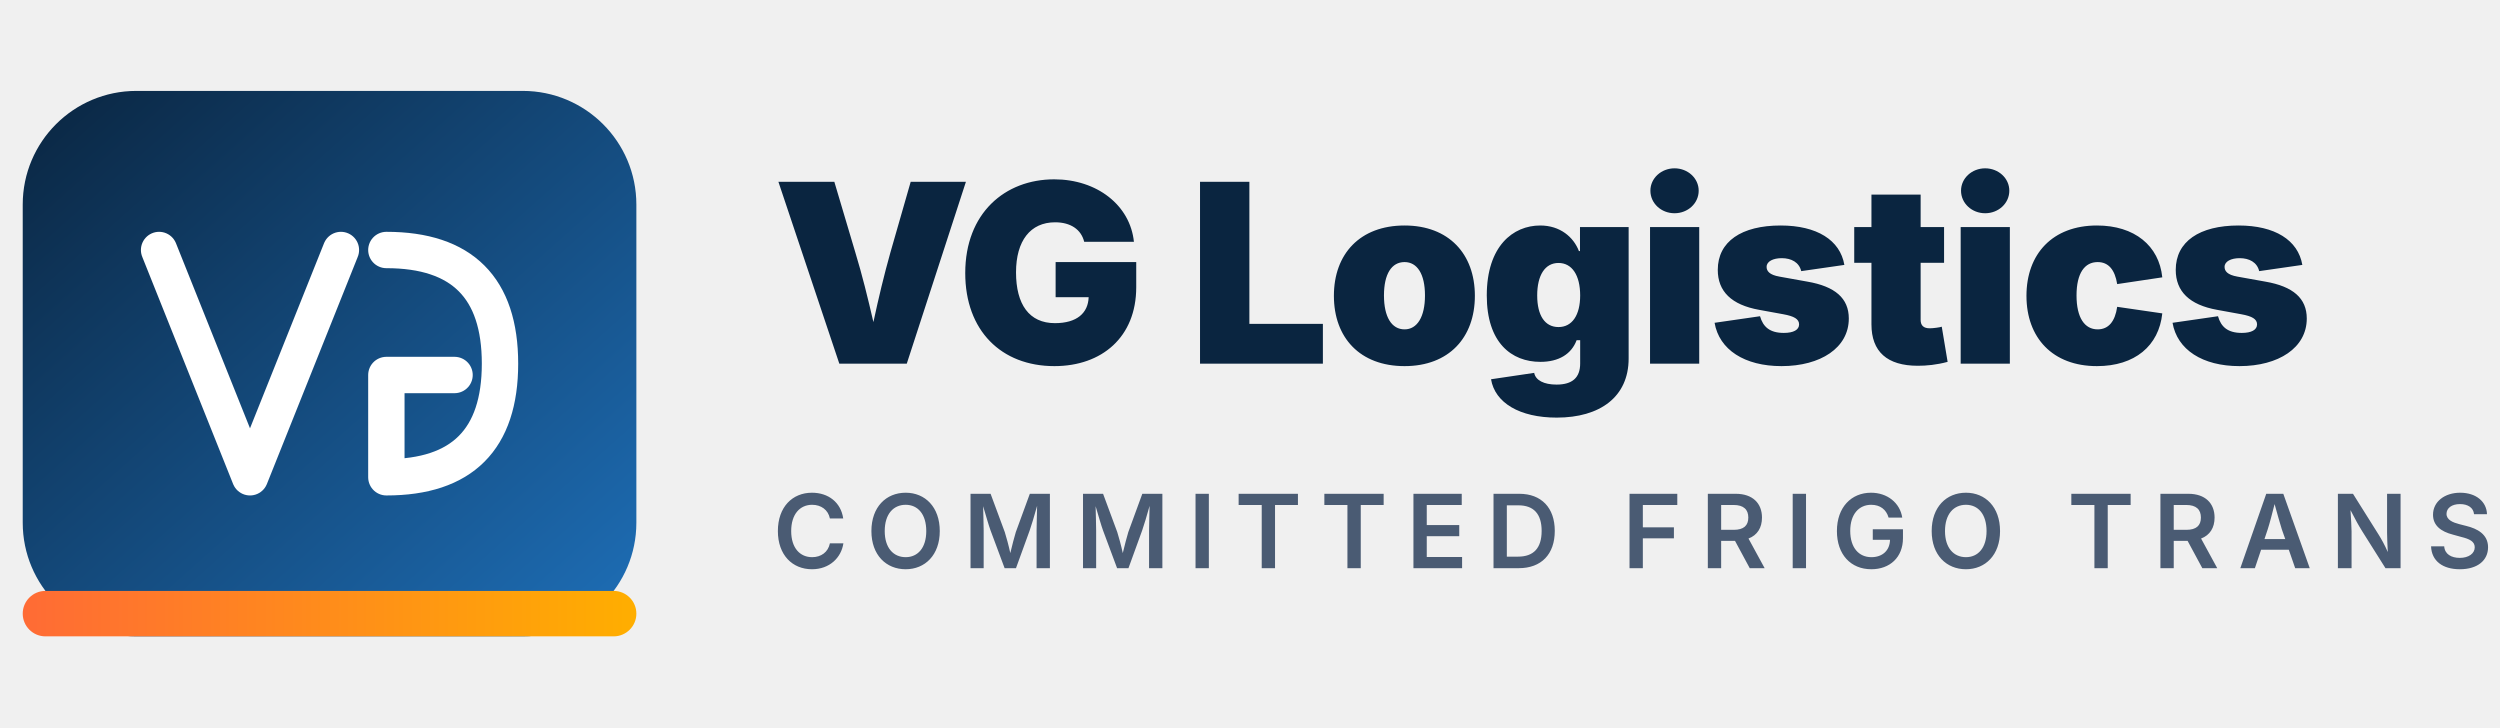
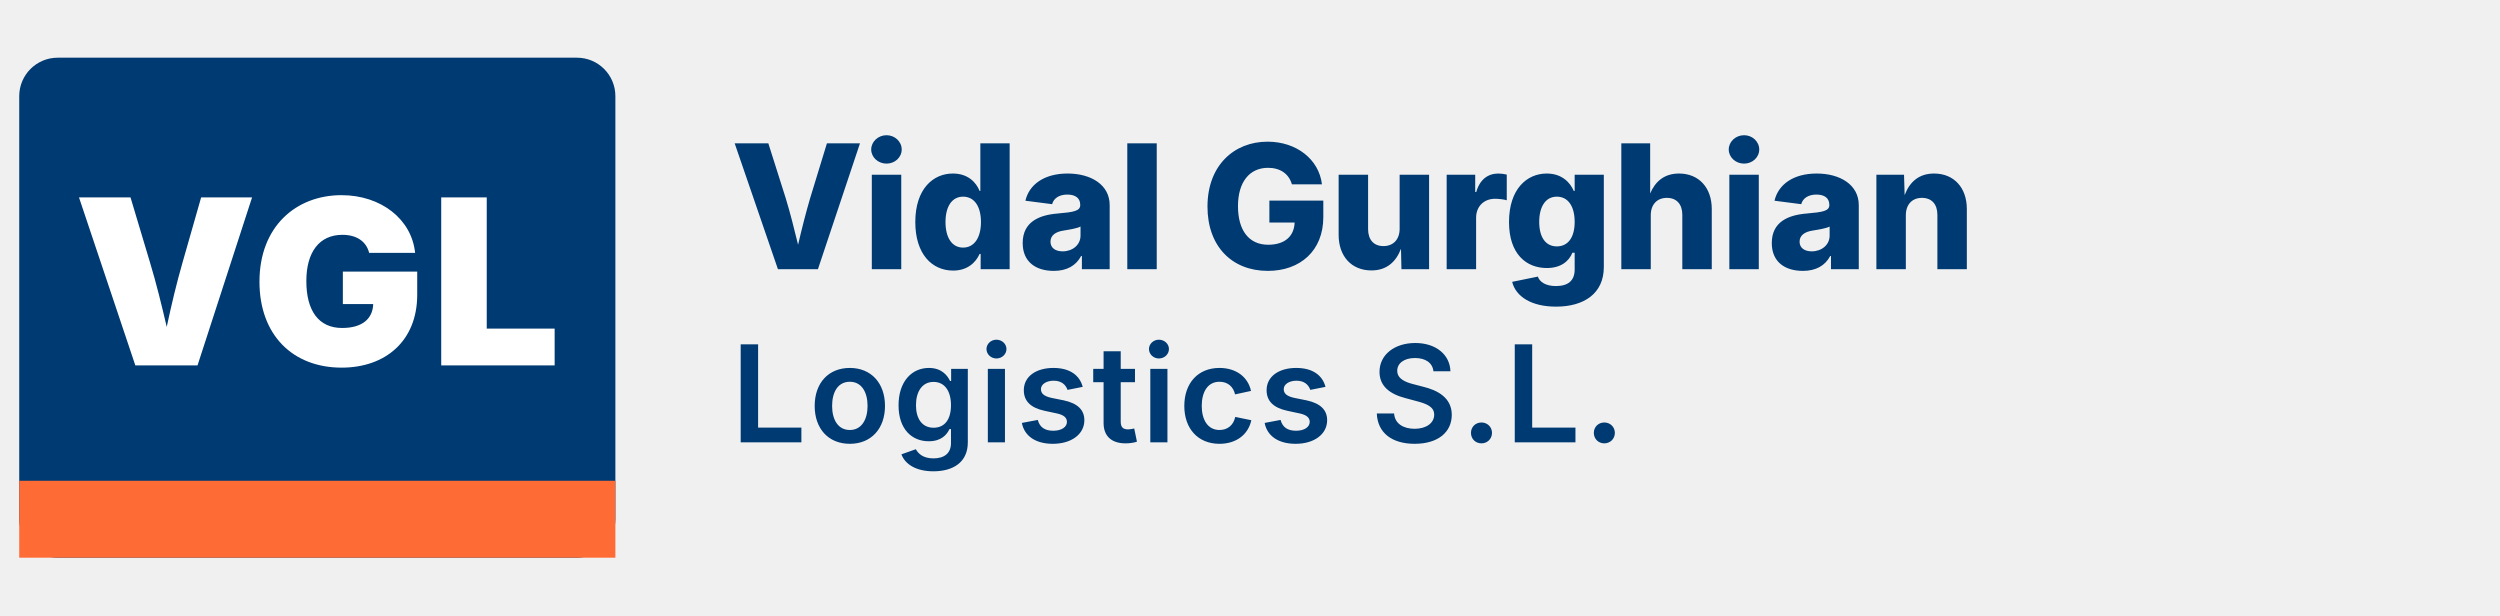
- <svg xmlns="http://www.w3.org/2000/svg" viewBox="0 0 220 64" role="img" aria-label="VG Logistics — Committed Frigo Transport">
-   <defs>
-     <linearGradient id="vglg-mark" x1="0%" y1="0%" x2="100%" y2="100%">
-       <stop offset="0%" stop-color="#0a2540" />
-       <stop offset="100%" stop-color="#1e6fb8" />
-     </linearGradient>
-     <linearGradient id="vglg-accent" x1="0%" y1="0%" x2="100%" y2="0%">
-       <stop offset="0%" stop-color="#ff6b35" />
-       <stop offset="100%" stop-color="#ffae00" />
-     </linearGradient>
-   </defs>
-   <rect x="2" y="8" width="54" height="48" rx="10" fill="url(#vglg-mark)" />
-   <path d="M14 22 L22 42 L30 22" stroke="#fff" stroke-width="3.2" stroke-linecap="round" stroke-linejoin="round" fill="none" />
-   <path d="M34 22 Q44 22 44 32 Q44 42 34 42 L34 33 L40 33" stroke="#fff" stroke-width="3.2" stroke-linecap="round" stroke-linejoin="round" fill="none" />
-   <rect x="2" y="52" width="54" height="4" rx="2" fill="url(#vglg-accent)" />
-   <text x="68" y="32" font-family="Inter, -apple-system, Segoe UI, sans-serif" font-size="22" font-weight="900" fill="#0a2540" letter-spacing="-0.3">VG Logistics</text>
-   <text x="68" y="50" font-family="Inter, -apple-system, Segoe UI, sans-serif" font-size="9" font-weight="600" fill="#4a5b73" letter-spacing="1.6">COMMITTED FRIGO TRANSPORT</text>
+ <svg xmlns="http://www.w3.org/2000/svg" viewBox="0 0 260 64" role="img" aria-label="VGL — Vidal Gurghian Logistics">
+   <rect x="2" y="6" width="62" height="52" rx="4" fill="#003a72" />
+   <rect x="2" y="50" width="62" height="8" rx="0" fill="#ff6b35" />
+   <text x="33" y="38" font-family="Inter, -apple-system, Segoe UI, sans-serif" font-size="24" font-weight="900" fill="#ffffff" text-anchor="middle" letter-spacing="0.5">VGL</text>
+   <text x="76" y="28" font-family="Inter, -apple-system, Segoe UI, sans-serif" font-size="18" font-weight="800" fill="#003a72" letter-spacing="-0.2">Vidal Gurghian</text>
+   <text x="76" y="46" font-family="Inter, -apple-system, Segoe UI, sans-serif" font-size="14" font-weight="600" fill="#003a72" letter-spacing="0.2">Logistics S.L.</text>
</svg>
